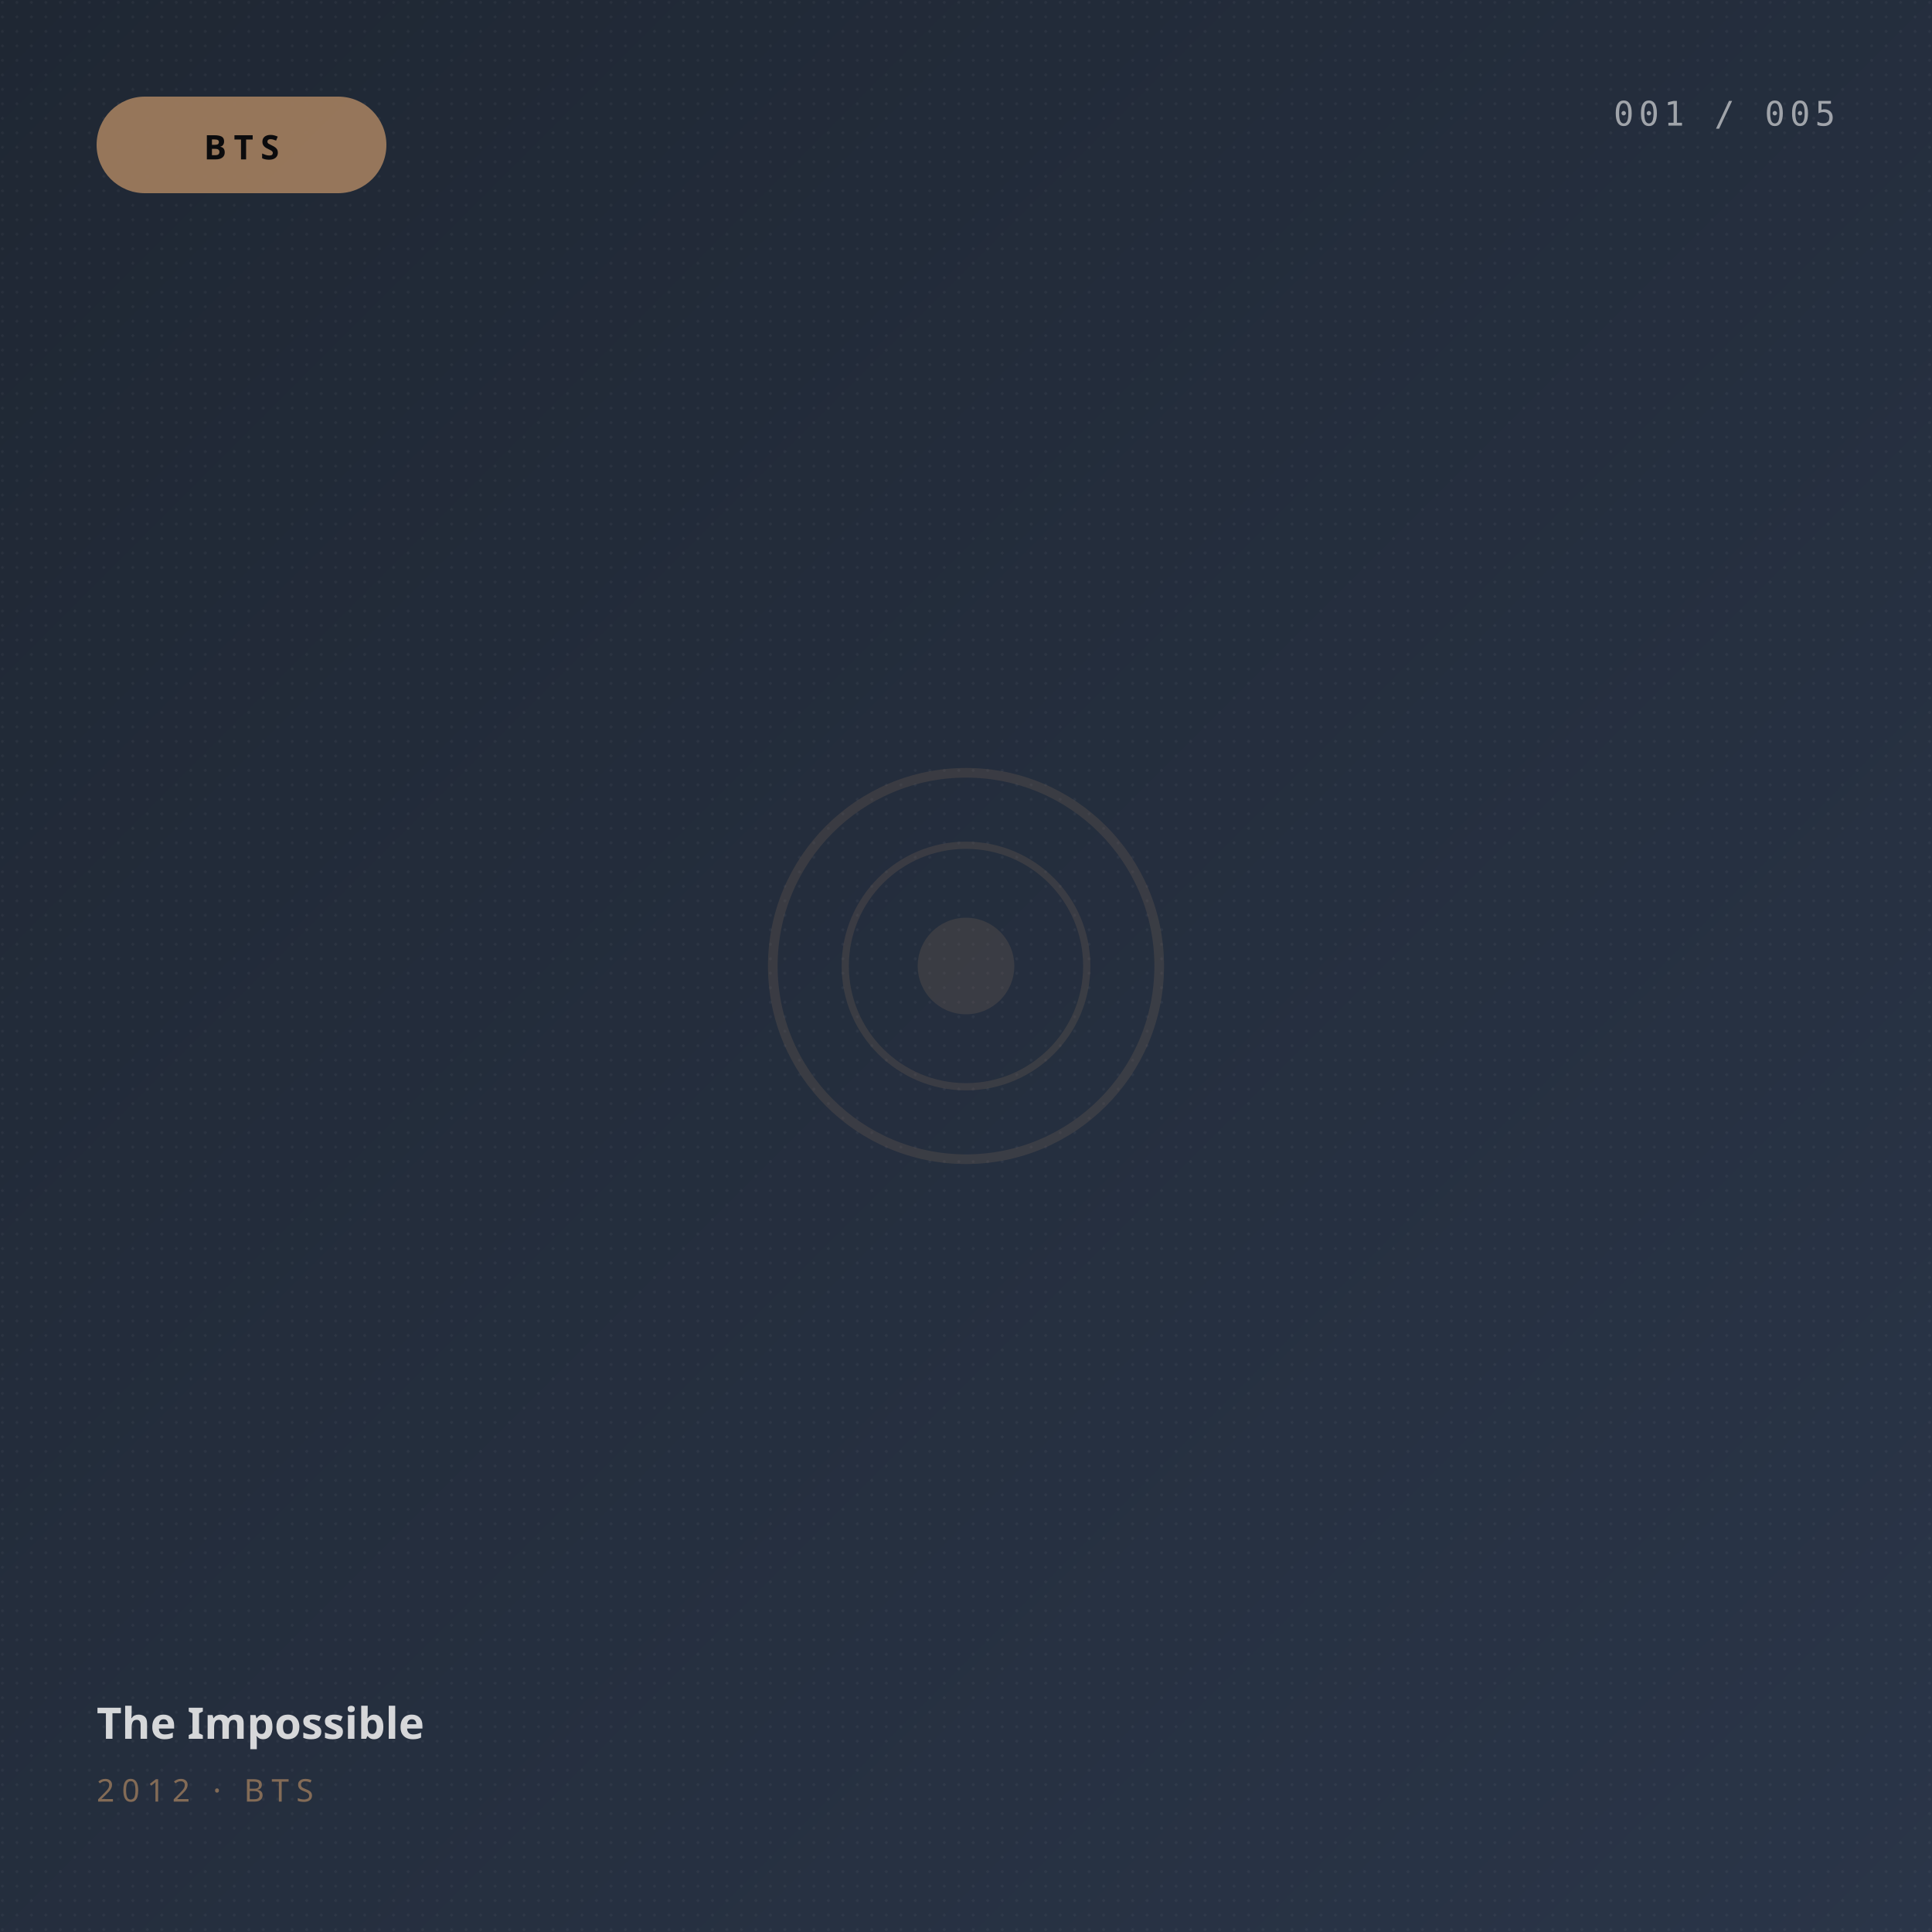
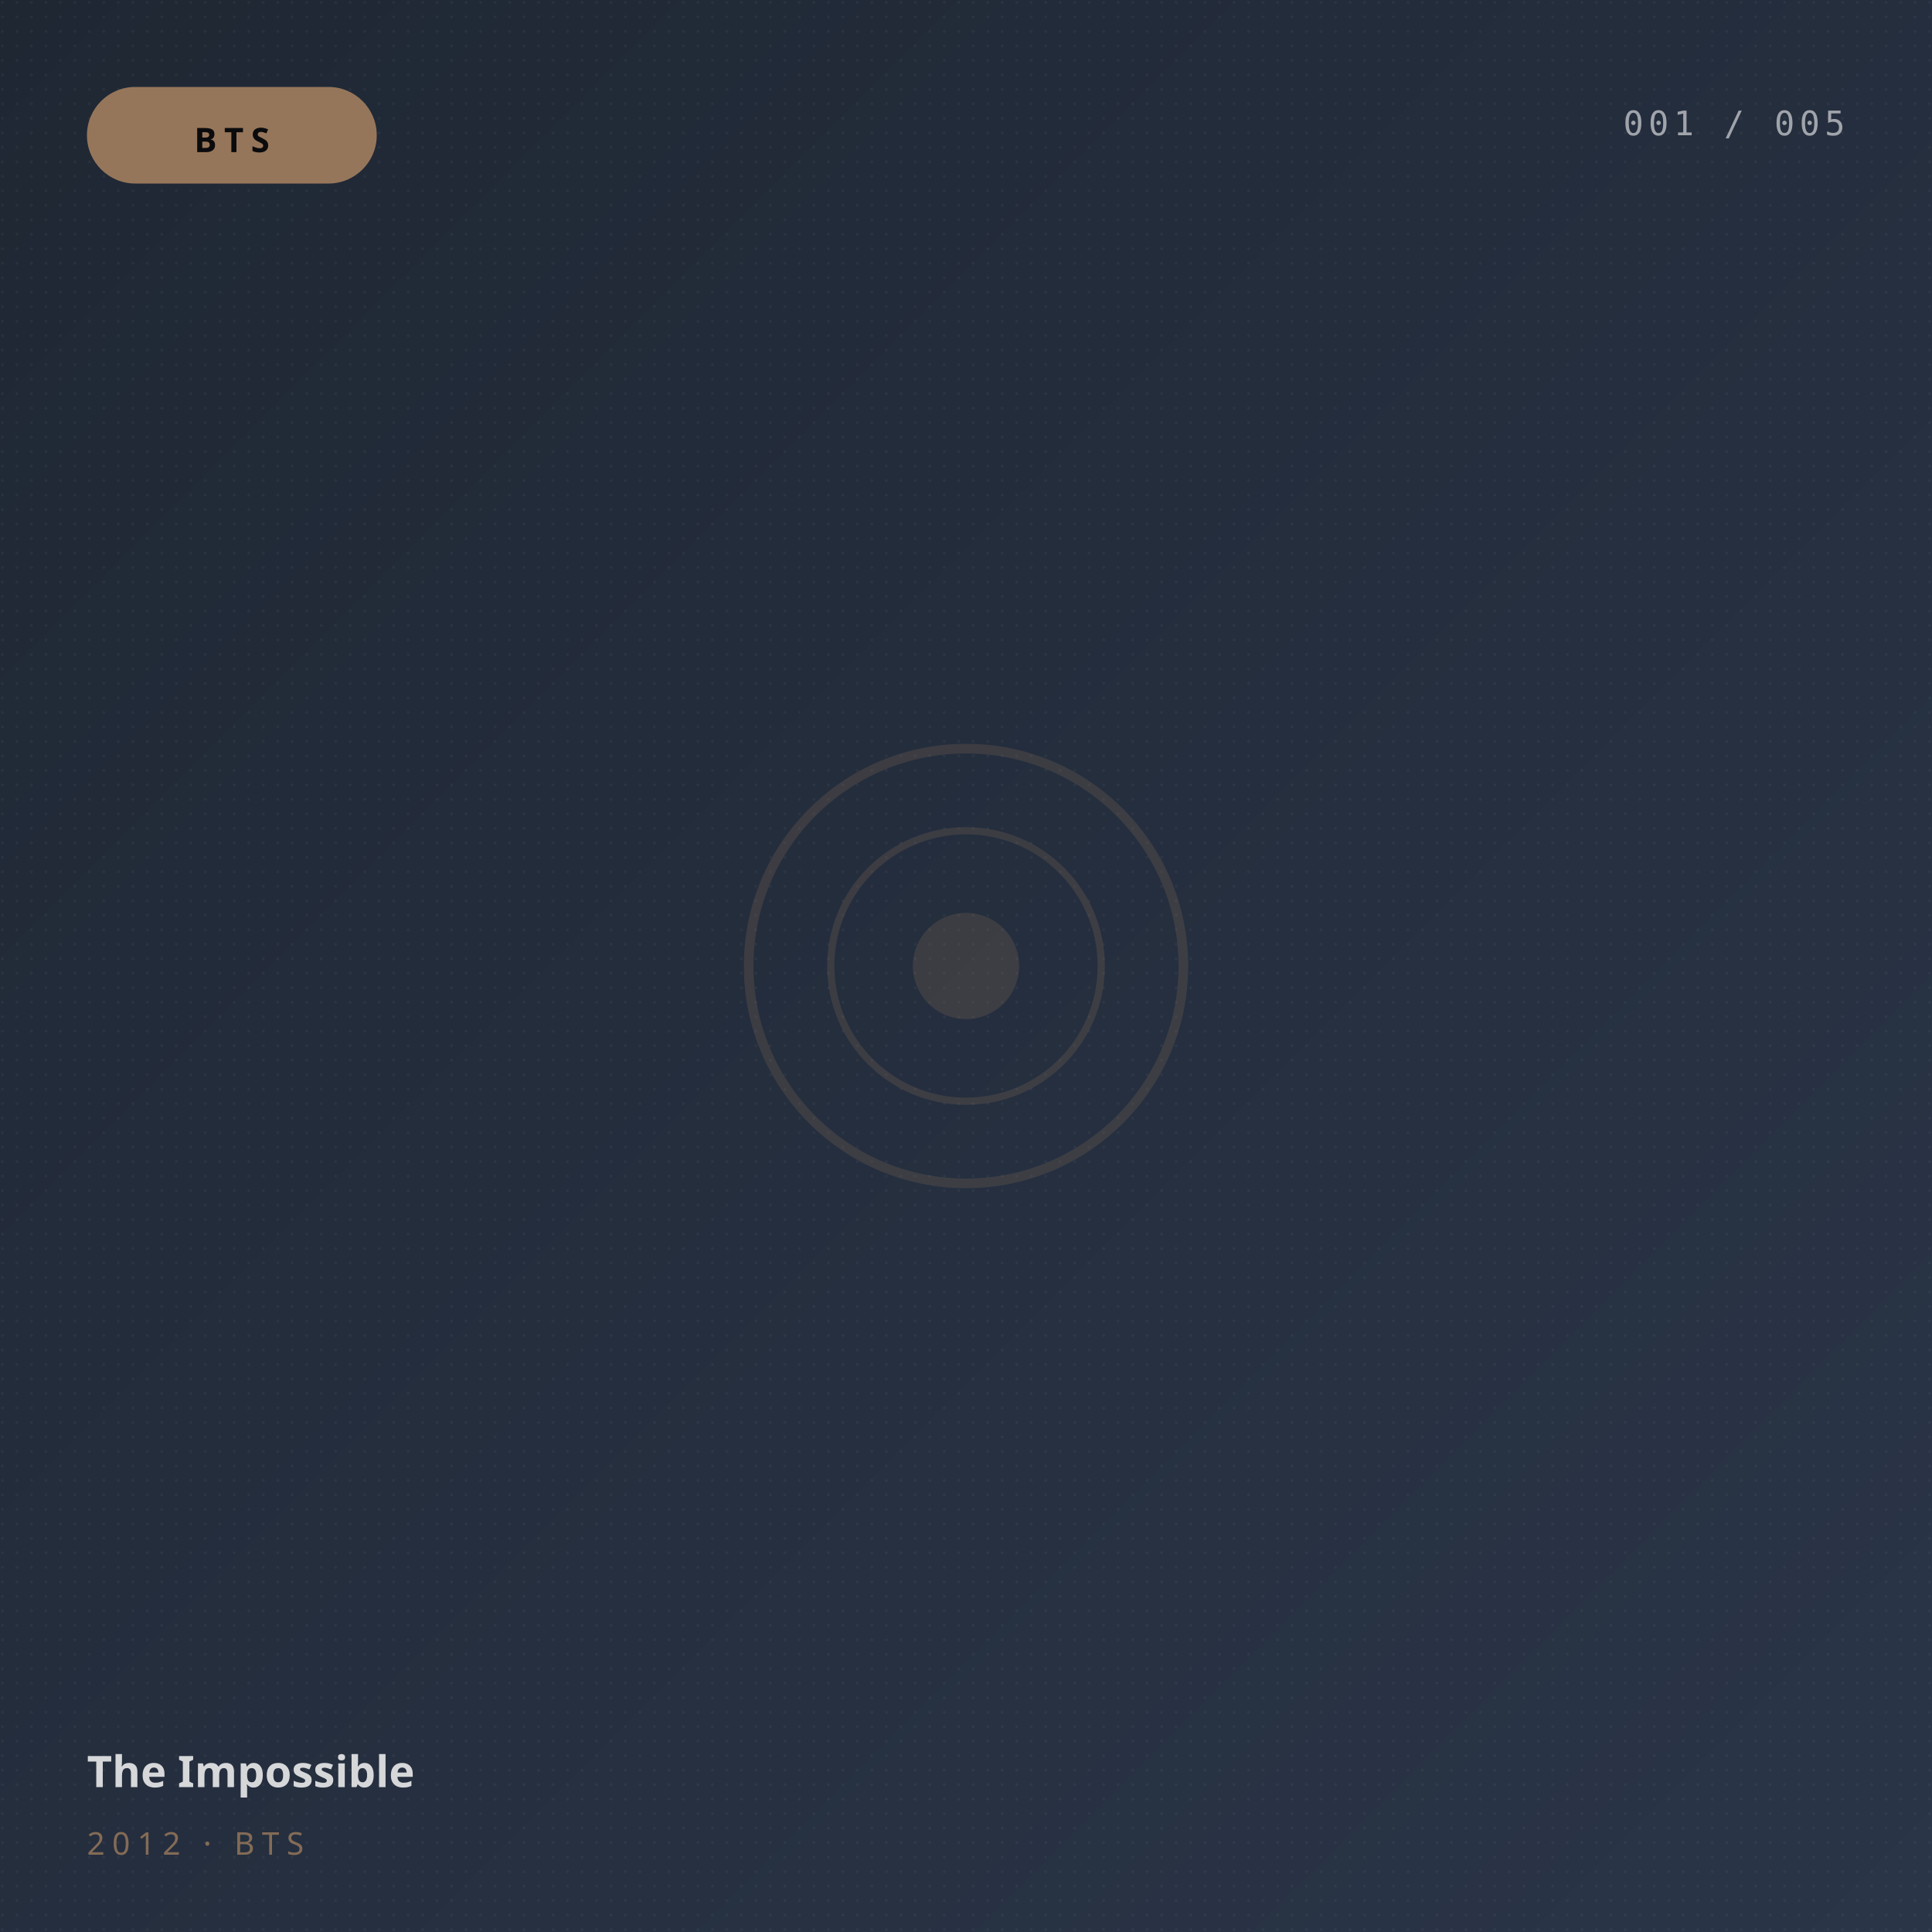
<svg xmlns="http://www.w3.org/2000/svg" viewBox="0 0 800 800" preserveAspectRatio="xMidYMid slice">
  <defs>
    <linearGradient id="p-the-impossible-bts-0" x1="0" y1="0" x2="1" y2="1">
      <stop offset="0%" stop-color="#1f2733" />
      <stop offset="100%" stop-color="#2a3548" />
    </linearGradient>
    <pattern id="g-the-impossible-bts-0" x="0" y="0" width="6" height="6" patternUnits="userSpaceOnUse">
      <circle cx="1" cy="1" r="0.6" fill="#ffffff" opacity="0.04" />
    </pattern>
  </defs>
  <rect width="800" height="800" fill="url(#p-the-impossible-bts-0)" />
  <rect width="800" height="800" fill="url(#g-the-impossible-bts-0)" />
-   <g transform="translate(40,40)">
+   <g transform="translate(36,36)">
    <rect x="0" y="0" width="120" height="40" rx="20" fill="#9B7A5C" opacity="0.95" />
-     <text x="60" y="26" text-anchor="middle" font-family="ui-sans-serif,system-ui" font-size="14" font-weight="700" fill="#0b0b0d" letter-spacing="3">BTS</text>
+     <text x="60" y="27" text-anchor="middle" font-family="ui-sans-serif,system-ui" font-size="14" font-weight="700" fill="#0b0b0d" letter-spacing="3">BTS</text>
  </g>
-   <g transform="translate(760,52)" opacity="0.6">
+   <g transform="translate(764, 56)" opacity="0.6">
    <text x="0" y="0" text-anchor="end" font-family="ui-monospace,monospace" font-size="14" fill="#f4f4f4" letter-spacing="2">001 / 005</text>
  </g>
-   <g transform="translate(400,400)" opacity="0.18">
-     <circle cx="0" cy="0" r="80" fill="none" stroke="#9B7A5C" stroke-width="4" />
-     <circle cx="0" cy="0" r="50" fill="none" stroke="#9B7A5C" stroke-width="3" />
-     <circle cx="0" cy="0" r="20" fill="#9B7A5C" />
+   <g transform="translate(400, 400)" opacity="0.2">
+     <circle cx="0" cy="0" r="90" fill="none" stroke="#9B7A5C" stroke-width="4" />
+     <circle cx="0" cy="0" r="56" fill="none" stroke="#9B7A5C" stroke-width="3" />
+     <circle cx="0" cy="0" r="22" fill="#9B7A5C" />
  </g>
-   <g transform="translate(40,720)">
+   <g transform="translate(36, 740)">
    <text x="0" y="0" font-family="ui-sans-serif,system-ui" font-size="18" font-weight="600" fill="#f4f4f4" opacity="0.85">The Impossible</text>
-     <text x="0" y="26" font-family="ui-sans-serif,system-ui" font-size="13" font-weight="500" fill="#9B7A5C" letter-spacing="3" opacity="0.8">2012 · BTS</text>
+     <text x="0" y="28" font-family="ui-sans-serif,system-ui" font-size="13" font-weight="500" fill="#9B7A5C" letter-spacing="3" opacity="0.8">2012 · BTS</text>
  </g>
</svg>
